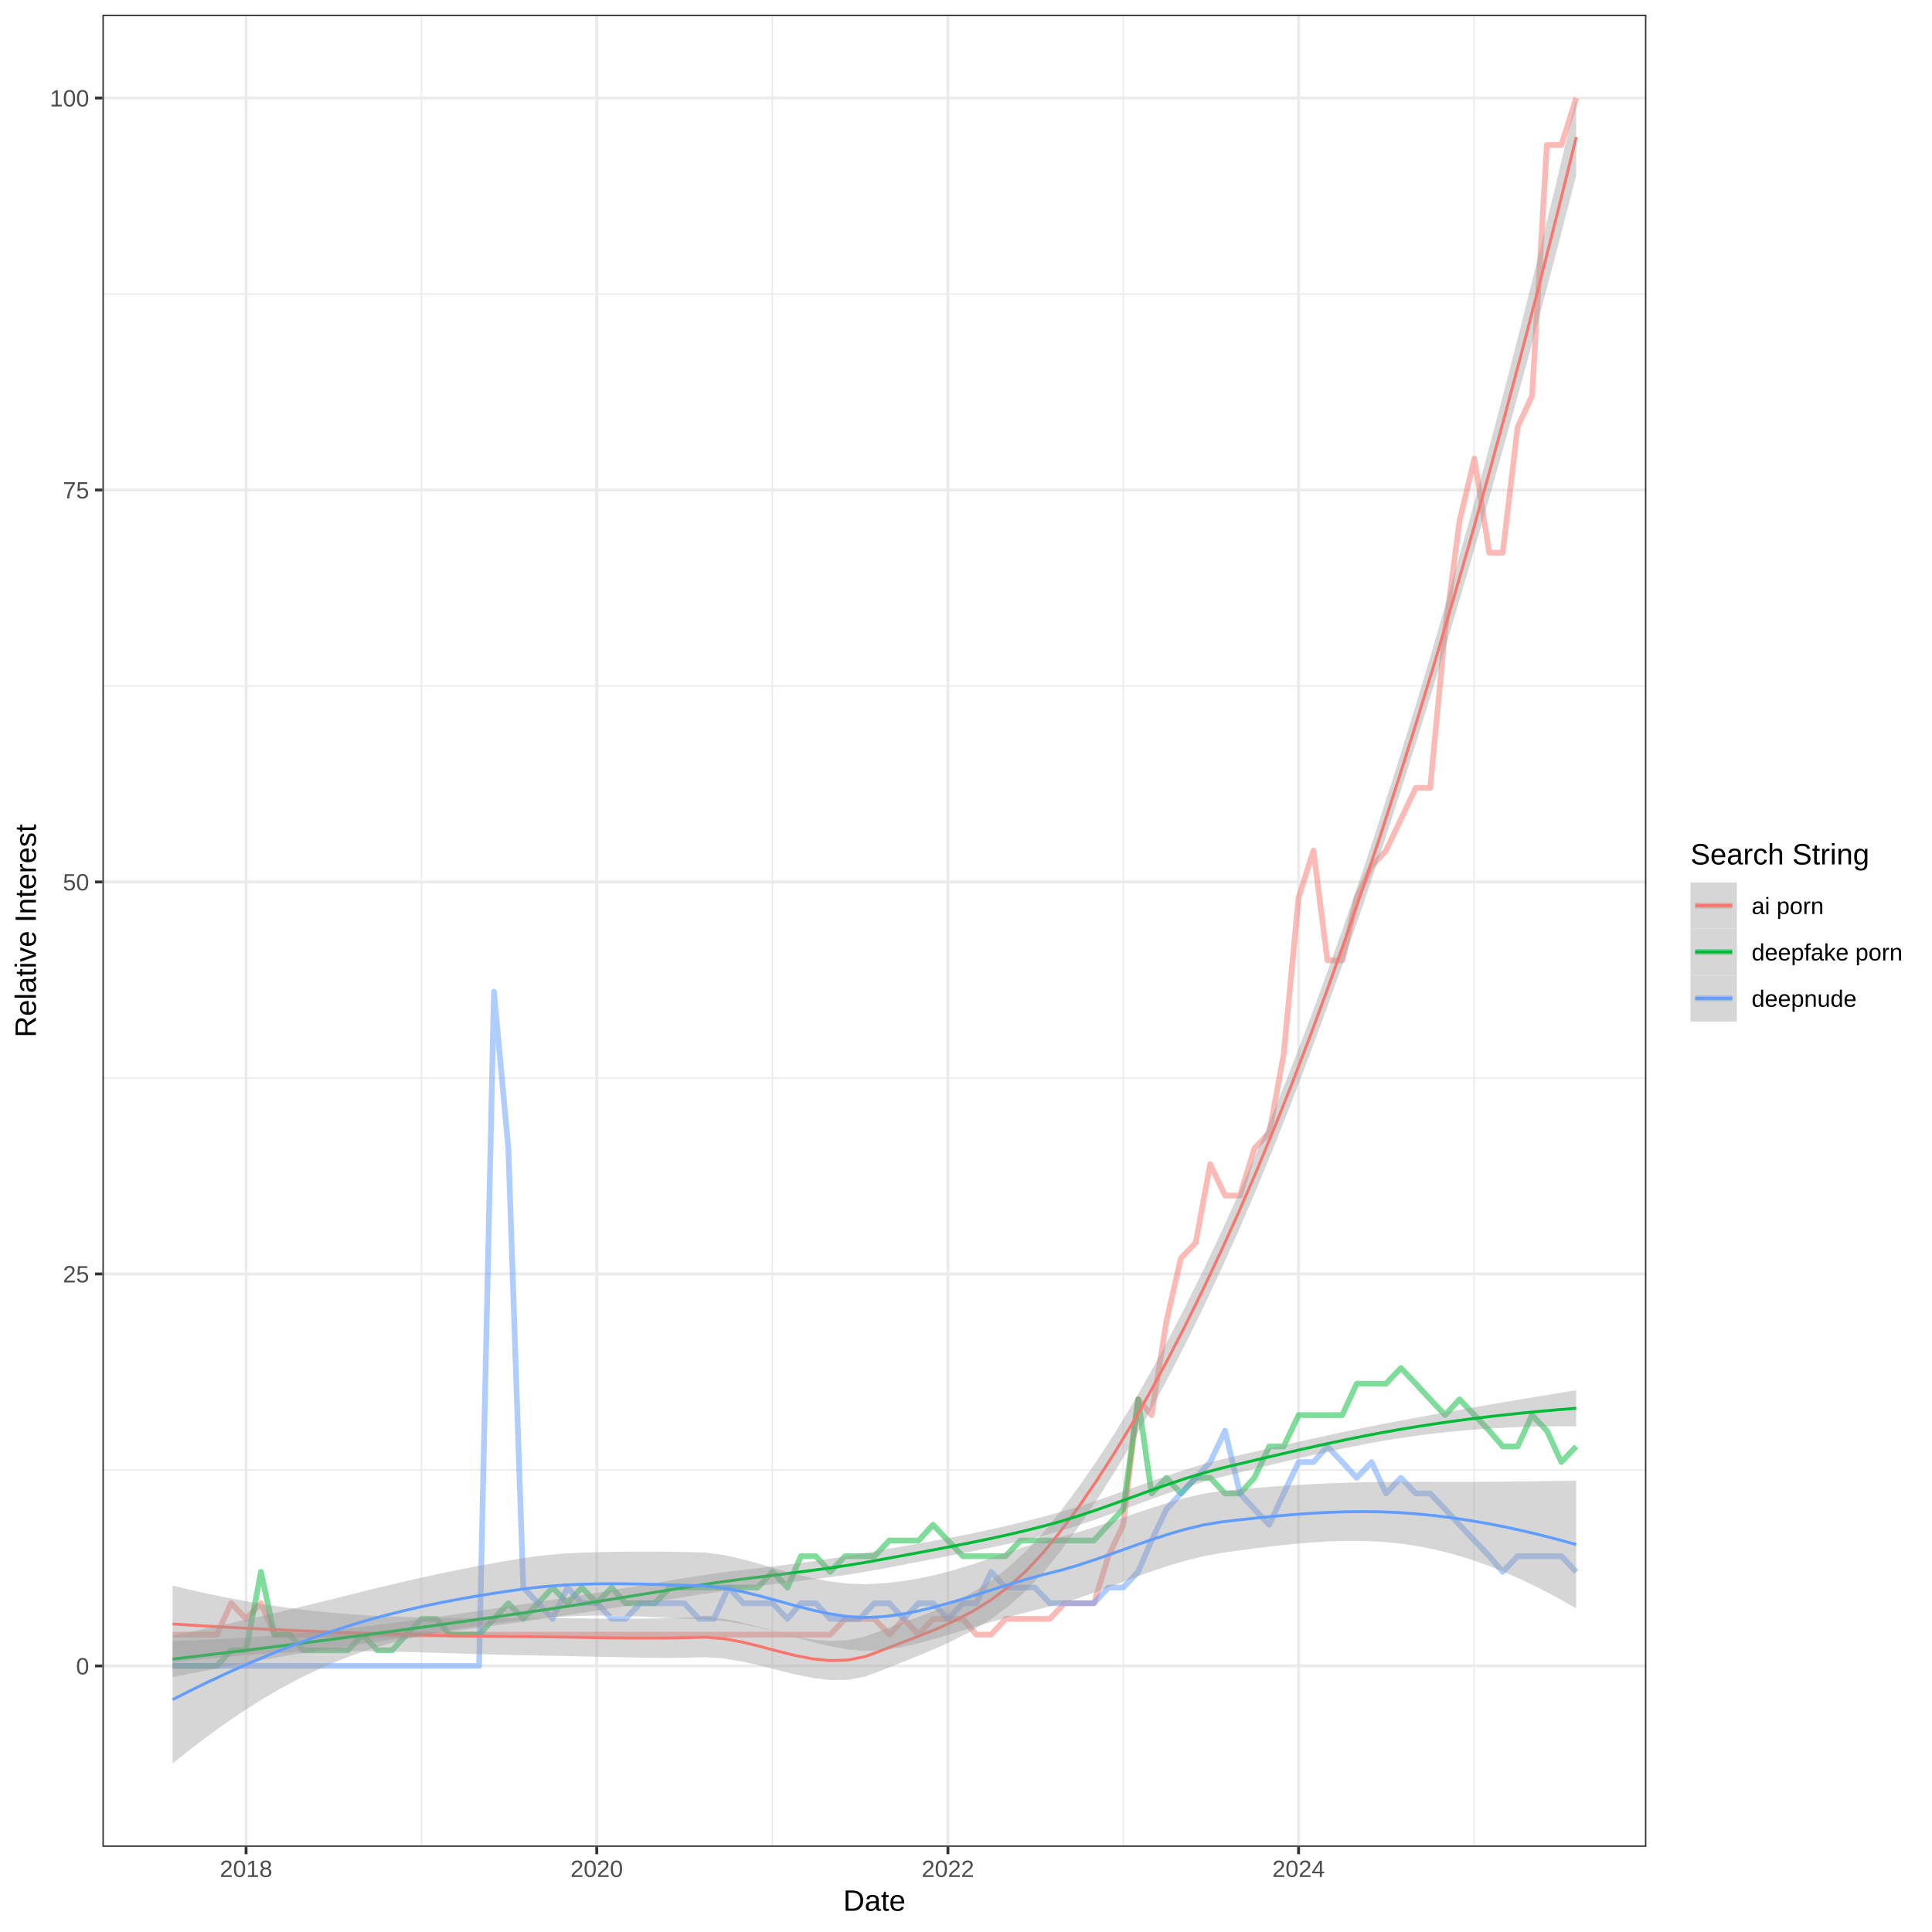
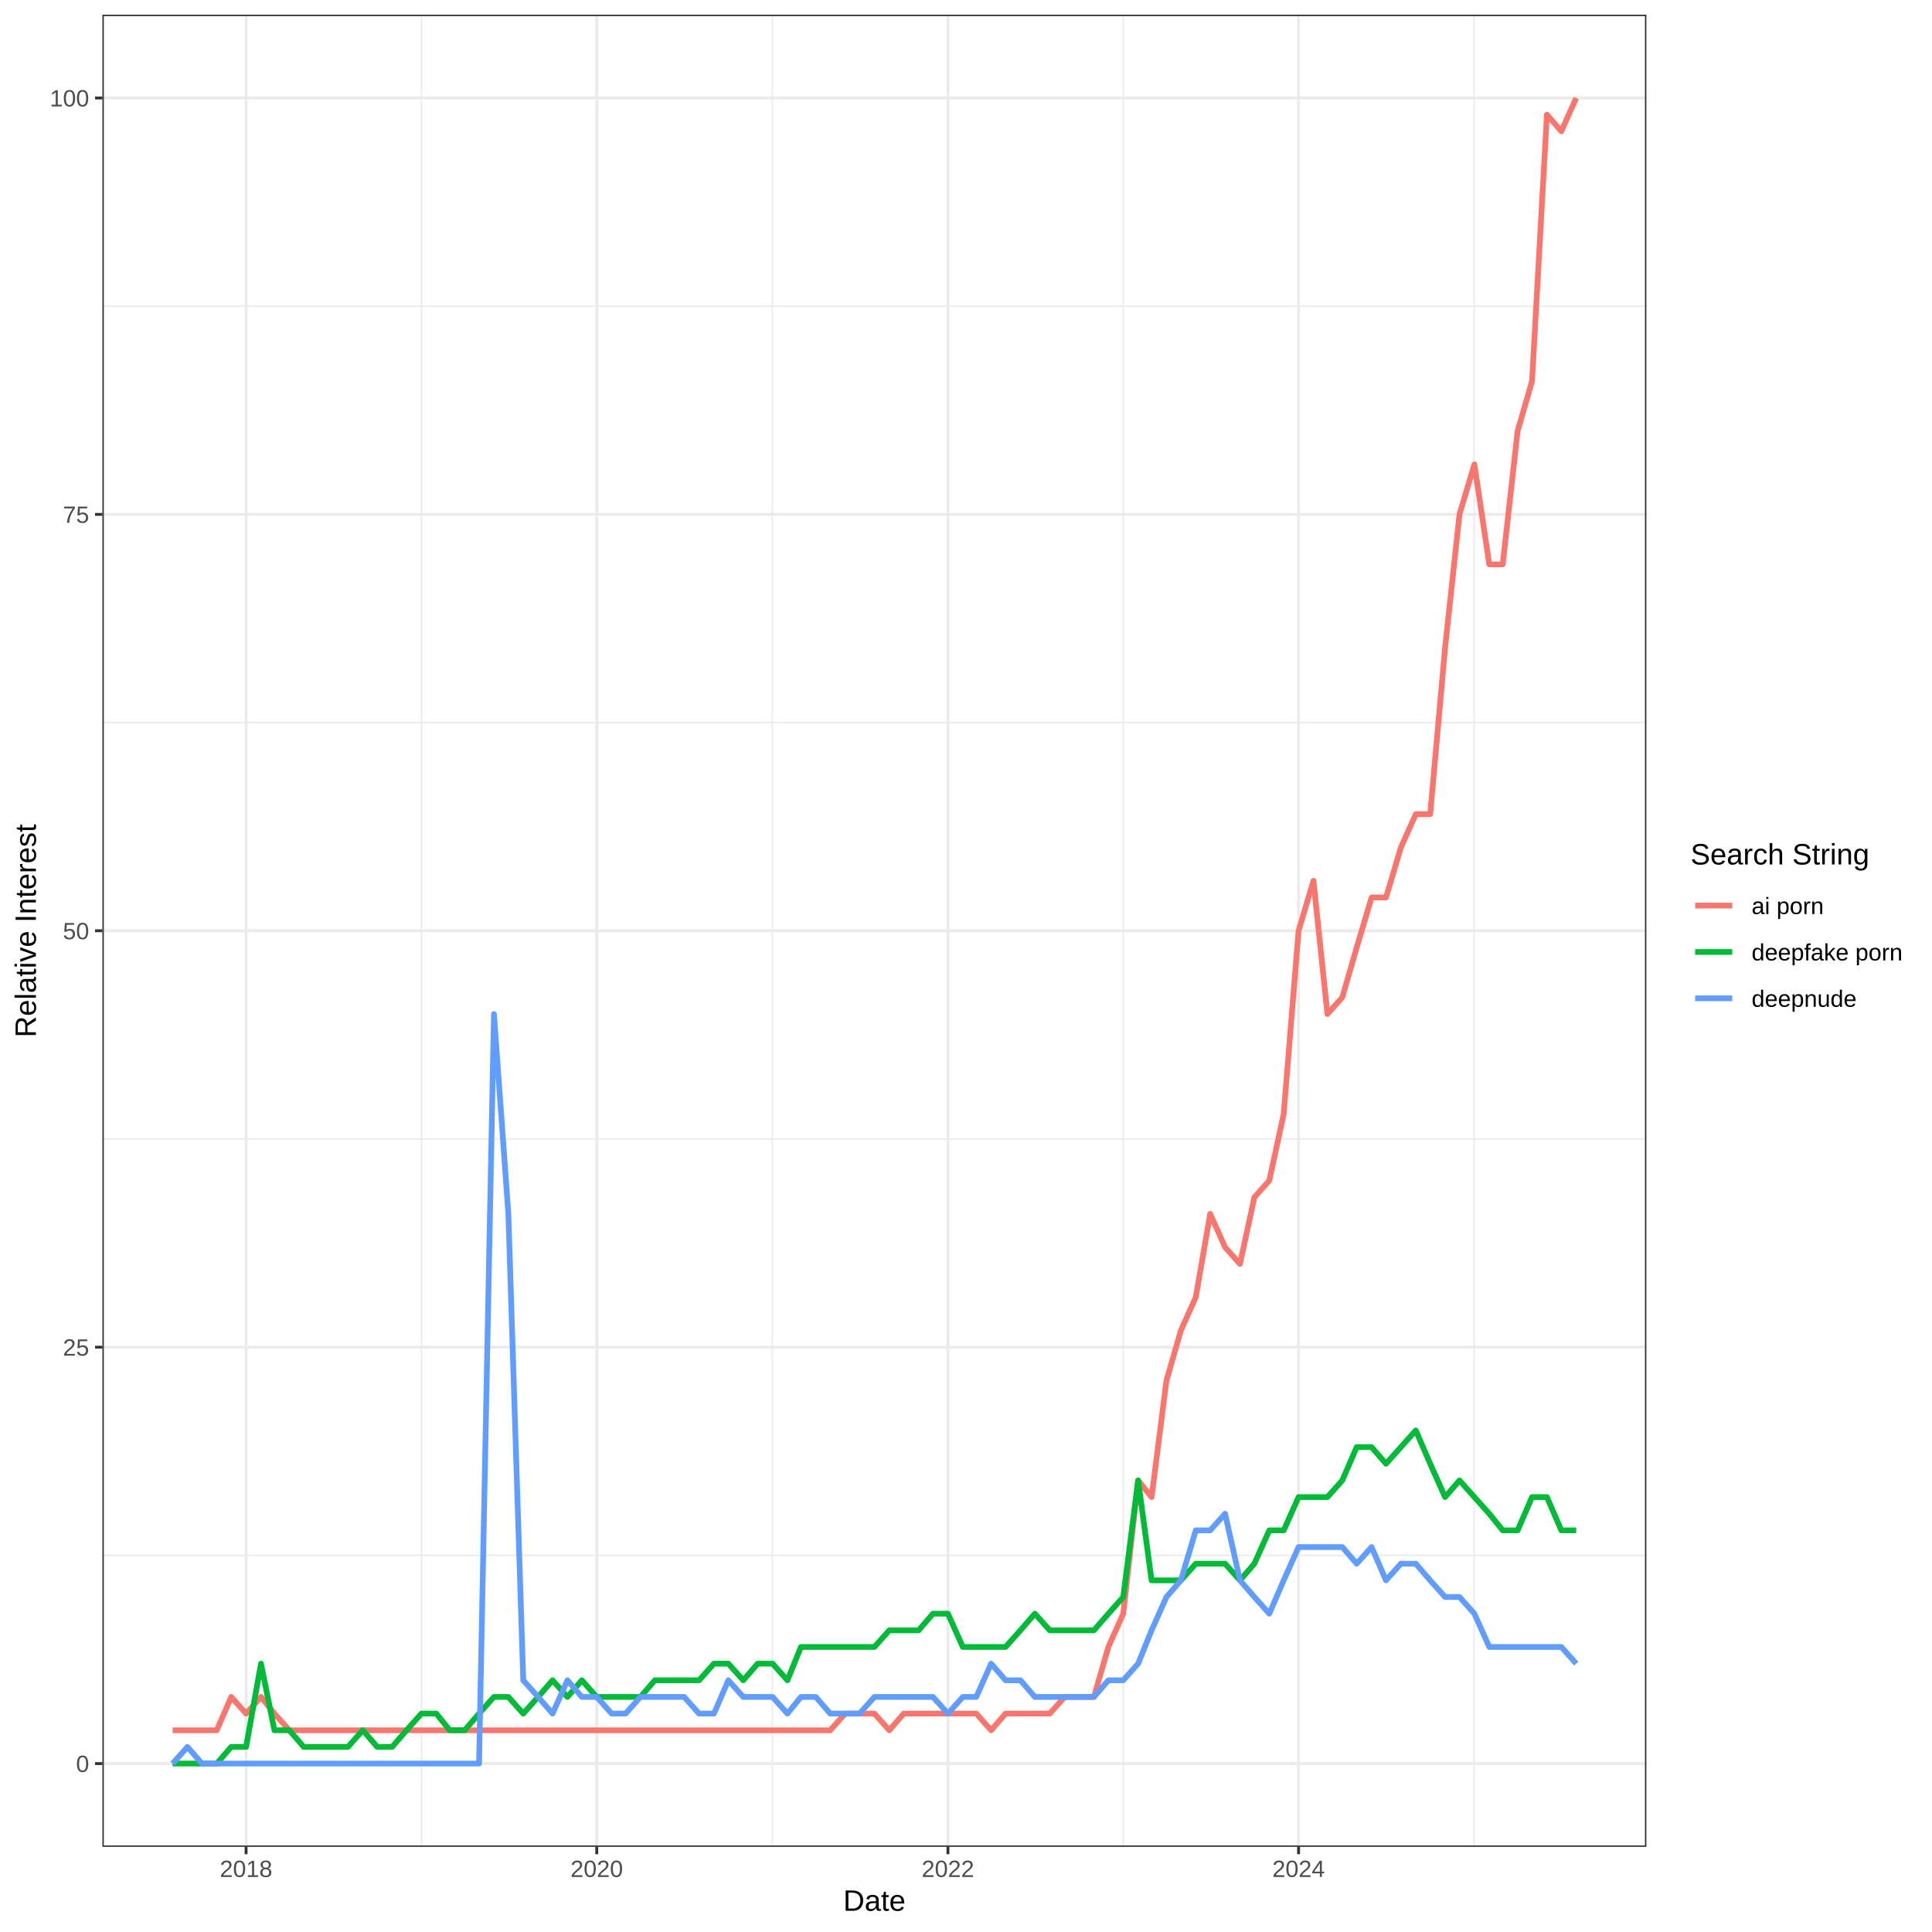
<svg xmlns="http://www.w3.org/2000/svg" class="svglite" width="720.00pt" height="720.00pt" viewBox="0 0 720.00 720.00">
  <defs>
    <style type="text/css">
    .svglite line, .svglite polyline, .svglite polygon, .svglite path, .svglite rect, .svglite circle {
      fill: none;
      stroke: #000000;
      stroke-linecap: round;
      stroke-linejoin: round;
      stroke-miterlimit: 10.00;
    }
    .svglite text {
      white-space: pre;
    }
  </style>
  </defs>
  <rect width="100%" height="100%" style="stroke: none; fill: #FFFFFF;" />
  <defs>
    <clipPath id="cpMC4wMHw3MjAuMDB8MC4wMHw3MjAuMDA=">
      <rect x="0.00" y="0.00" width="720.00" height="720.00" />
    </clipPath>
  </defs>
  <g clip-path="url(#cpMC4wMHw3MjAuMDB8MC4wMHw3MjAuMDA=)">
    <rect x="0.00" y="0.00" width="720.00" height="720.00" style="stroke-width: 1.07; stroke: #FFFFFF; fill: #FFFFFF;" />
  </g>
  <defs>
    <clipPath id="cpMzguMTZ8NjEzLjU3fDUuNDh8Njg4LjI3">
      <rect x="38.16" y="5.48" width="575.40" height="682.79" />
    </clipPath>
  </defs>
  <g clip-path="url(#cpMzguMTZ8NjEzLjU3fDUuNDh8Njg4LjI3)">
    <rect x="38.16" y="5.48" width="575.40" height="682.79" style="stroke-width: 1.07; stroke: none; fill: #FFFFFF;" />
-     <polyline points="38.16,547.80 613.57,547.80 " style="stroke-width: 0.53; stroke: #EBEBEB; stroke-linecap: butt;" />
-     <polyline points="38.16,401.72 613.57,401.72 " style="stroke-width: 0.53; stroke: #EBEBEB; stroke-linecap: butt;" />
-     <polyline points="38.16,255.64 613.57,255.64 " style="stroke-width: 0.53; stroke: #EBEBEB; stroke-linecap: butt;" />
-     <polyline points="38.16,109.56 613.57,109.56 " style="stroke-width: 0.53; stroke: #EBEBEB; stroke-linecap: butt;" />
+     <polyline points="38.16,579.64 613.57,579.64 " style="stroke-width: 0.53; stroke: #EBEBEB; stroke-linecap: butt;" />
+     <polyline points="38.16,424.46 613.57,424.46 " style="stroke-width: 0.53; stroke: #EBEBEB; stroke-linecap: butt;" />
+     <polyline points="38.16,269.28 613.57,269.28 " style="stroke-width: 0.53; stroke: #EBEBEB; stroke-linecap: butt;" />
+     <polyline points="38.16,114.10 613.57,114.10 " style="stroke-width: 0.53; stroke: #EBEBEB; stroke-linecap: butt;" />
    <polyline points="157.05,688.27 157.05,5.48 " style="stroke-width: 0.53; stroke: #EBEBEB; stroke-linecap: butt;" />
    <polyline points="287.82,688.27 287.82,5.48 " style="stroke-width: 0.53; stroke: #EBEBEB; stroke-linecap: butt;" />
    <polyline points="418.60,688.27 418.60,5.48 " style="stroke-width: 0.53; stroke: #EBEBEB; stroke-linecap: butt;" />
    <polyline points="549.37,688.27 549.37,5.48 " style="stroke-width: 0.53; stroke: #EBEBEB; stroke-linecap: butt;" />
-     <polyline points="38.16,620.84 613.57,620.84 " style="stroke-width: 1.07; stroke: #EBEBEB; stroke-linecap: butt;" />
-     <polyline points="38.16,474.76 613.57,474.76 " style="stroke-width: 1.07; stroke: #EBEBEB; stroke-linecap: butt;" />
-     <polyline points="38.16,328.68 613.57,328.68 " style="stroke-width: 1.07; stroke: #EBEBEB; stroke-linecap: butt;" />
-     <polyline points="38.16,182.60 613.57,182.60 " style="stroke-width: 1.07; stroke: #EBEBEB; stroke-linecap: butt;" />
+     <polyline points="38.16,657.23 613.57,657.23 " style="stroke-width: 1.07; stroke: #EBEBEB; stroke-linecap: butt;" />
+     <polyline points="38.16,502.05 613.57,502.05 " style="stroke-width: 1.07; stroke: #EBEBEB; stroke-linecap: butt;" />
+     <polyline points="38.16,346.87 613.57,346.87 " style="stroke-width: 1.07; stroke: #EBEBEB; stroke-linecap: butt;" />
+     <polyline points="38.16,191.69 613.57,191.69 " style="stroke-width: 1.07; stroke: #EBEBEB; stroke-linecap: butt;" />
    <polyline points="38.16,36.52 613.57,36.52 " style="stroke-width: 1.07; stroke: #EBEBEB; stroke-linecap: butt;" />
    <polyline points="91.71,688.27 91.71,5.48 " style="stroke-width: 1.07; stroke: #EBEBEB; stroke-linecap: butt;" />
    <polyline points="222.39,688.27 222.39,5.48 " style="stroke-width: 1.07; stroke: #EBEBEB; stroke-linecap: butt;" />
    <polyline points="353.26,688.27 353.26,5.48 " style="stroke-width: 1.07; stroke: #EBEBEB; stroke-linecap: butt;" />
    <polyline points="483.94,688.27 483.94,5.48 " style="stroke-width: 1.07; stroke: #EBEBEB; stroke-linecap: butt;" />
-     <polyline points="64.32,609.16 69.87,609.16 75.24,609.16 80.79,609.16 86.16,597.47 91.71,603.31 97.26,597.47 102.27,609.16 107.82,609.16 113.19,609.16 118.74,609.16 124.11,609.16 129.66,609.16 135.21,609.16 140.58,609.16 146.13,609.16 151.50,609.16 157.05,609.16 162.60,609.16 167.61,609.16 173.16,609.16 178.53,609.16 184.08,609.16 189.45,609.16 195.00,609.16 200.55,609.16 205.92,609.16 211.47,609.16 216.84,609.16 222.39,609.16 227.94,609.16 233.13,609.16 238.68,609.16 244.05,609.16 249.60,609.16 254.97,609.16 260.52,609.16 266.07,609.16 271.44,609.16 276.99,609.16 282.36,609.16 287.91,609.16 293.46,609.16 298.48,609.16 304.03,609.16 309.40,609.16 314.95,603.31 320.32,603.31 325.87,603.31 331.42,609.16 336.79,603.31 342.34,609.16 347.71,603.31 353.26,603.31 358.81,603.31 363.82,609.16 369.37,609.16 374.74,603.31 380.29,603.31 385.66,603.31 391.21,603.31 396.76,597.47 402.13,597.47 407.68,597.47 413.05,579.94 418.60,568.25 424.15,521.51 429.16,527.35 434.71,492.29 440.08,468.92 445.63,463.08 451.00,433.86 456.55,445.55 462.10,445.55 467.47,428.02 473.02,422.17 478.39,392.96 483.94,334.52 489.49,316.99 494.68,357.90 500.23,357.90 505.60,334.52 511.15,322.84 516.52,316.99 522.07,305.31 527.62,293.62 532.99,293.62 538.54,235.19 543.91,194.28 549.46,170.91 555.01,205.97 560.02,205.97 565.57,159.22 570.94,147.54 576.49,54.05 581.86,54.05 587.41,36.52 " style="stroke-width: 2.13; stroke: #F8766D; stroke-opacity: 0.50; stroke-linecap: butt;" />
-     <polyline points="64.32,620.84 69.87,620.84 75.24,620.84 80.79,620.84 86.16,615.00 91.71,615.00 97.26,585.78 102.27,609.16 107.82,609.16 113.19,615.00 118.74,615.00 124.11,615.00 129.66,615.00 135.21,609.16 140.58,615.00 146.13,615.00 151.50,609.16 157.05,603.31 162.60,603.31 167.61,609.16 173.16,609.16 178.53,609.16 184.08,603.31 189.45,597.47 195.00,603.31 200.55,597.47 205.92,591.63 211.47,597.47 216.84,591.63 222.39,597.47 227.94,591.63 233.13,597.47 238.68,597.47 244.05,597.47 249.60,591.63 254.97,591.63 260.52,591.63 266.07,591.63 271.44,591.63 276.99,591.63 282.36,591.63 287.91,585.78 293.46,591.63 298.48,579.94 304.03,579.94 309.40,585.78 314.95,579.94 320.32,579.94 325.87,579.94 331.42,574.10 336.79,574.10 342.34,574.10 347.71,568.25 353.26,574.10 358.81,579.94 363.82,579.94 369.37,579.94 374.74,579.94 380.29,574.10 385.66,574.10 391.21,574.10 396.76,574.10 402.13,574.10 407.68,574.10 413.05,568.25 418.60,562.41 424.15,521.51 429.16,556.57 434.71,550.73 440.08,556.57 445.63,550.73 451.00,550.73 456.55,556.57 462.10,556.57 467.47,550.73 473.02,539.04 478.39,539.04 483.94,527.35 489.49,527.35 494.68,527.35 500.23,527.35 505.60,515.67 511.15,515.67 516.52,515.67 522.07,509.82 527.62,515.67 532.99,521.51 538.54,527.35 543.91,521.51 549.46,527.35 555.01,533.20 560.02,539.04 565.57,539.04 570.94,527.35 576.49,533.20 581.86,544.88 587.41,539.04 " style="stroke-width: 2.13; stroke: #00BA38; stroke-opacity: 0.50; stroke-linecap: butt;" />
-     <polyline points="64.32,620.84 69.87,620.84 75.24,620.84 80.79,620.84 86.16,620.84 91.71,620.84 97.26,620.84 102.27,620.84 107.82,620.84 113.19,620.84 118.74,620.84 124.11,620.84 129.66,620.84 135.21,620.84 140.58,620.84 146.13,620.84 151.50,620.84 157.05,620.84 162.60,620.84 167.61,620.84 173.16,620.84 178.53,620.84 184.08,369.58 189.45,428.02 195.00,591.63 200.55,597.47 205.92,603.31 211.47,591.63 216.84,597.47 222.39,597.47 227.94,603.31 233.13,603.31 238.68,597.47 244.05,597.47 249.60,597.47 254.97,597.47 260.52,603.31 266.07,603.31 271.44,591.63 276.99,597.47 282.36,597.47 287.91,597.47 293.46,603.31 298.48,597.47 304.03,597.47 309.40,603.31 314.95,603.31 320.32,603.31 325.87,597.47 331.42,597.47 336.79,603.31 342.34,597.47 347.71,597.47 353.26,603.31 358.81,597.47 363.82,597.47 369.37,585.78 374.74,591.63 380.29,591.63 385.66,591.63 391.21,597.47 396.76,597.47 402.13,597.47 407.68,597.47 413.05,591.63 418.60,591.63 424.15,585.78 429.16,574.10 434.71,562.41 440.08,556.57 445.63,550.73 451.00,544.88 456.55,533.20 462.10,556.57 467.47,562.41 473.02,568.25 478.39,556.57 483.94,544.88 489.49,544.88 494.68,539.04 500.23,544.88 505.60,550.73 511.15,544.88 516.52,556.57 522.07,550.73 527.62,556.57 532.99,556.57 538.54,562.41 543.91,568.25 549.46,574.10 555.01,579.94 560.02,585.78 565.57,579.94 570.94,579.94 576.49,579.94 581.86,579.94 587.41,585.78 " style="stroke-width: 2.13; stroke: #619CFF; stroke-opacity: 0.50; stroke-linecap: butt;" />
-     <polygon points="64.32,590.91 70.94,592.49 77.56,593.96 84.18,595.33 90.80,596.58 97.43,597.72 104.05,598.74 110.67,599.63 117.29,600.40 123.91,601.05 130.53,601.58 137.15,602.00 143.78,602.34 150.40,602.60 157.02,602.80 163.64,602.93 170.26,603.02 176.88,603.06 183.50,603.07 190.13,603.04 196.75,602.99 203.37,603.00 209.99,603.06 216.61,603.15 223.23,603.23 229.85,603.27 236.48,603.25 243.10,603.17 249.72,603.02 256.34,602.82 262.96,602.66 269.58,603.26 276.20,604.58 282.83,606.31 289.45,608.15 296.07,609.81 302.69,611.04 309.31,611.60 315.93,611.27 322.56,609.85 329.18,607.35 335.80,604.89 342.42,602.49 349.04,599.93 355.66,597.01 362.28,593.54 368.91,589.35 375.53,584.31 382.15,578.29 388.77,571.18 395.39,562.98 402.01,554.10 408.63,544.55 415.26,534.34 421.88,523.45 428.50,511.90 435.12,499.70 441.74,486.88 448.36,473.46 454.98,459.49 461.61,444.94 468.23,429.72 474.85,413.83 481.47,397.26 488.09,380.01 494.71,362.09 501.33,343.48 507.96,324.19 514.58,304.20 521.20,283.51 527.82,262.11 534.44,240.00 541.06,217.15 547.68,193.58 554.31,169.27 560.93,144.23 567.55,118.45 574.17,91.95 580.79,64.73 587.41,36.78 587.41,65.37 580.79,90.99 574.17,116.04 567.55,140.55 560.93,164.52 554.31,187.95 547.68,210.85 541.06,233.23 534.44,255.09 527.82,276.44 521.20,297.27 514.58,317.56 507.96,337.31 501.33,356.49 494.71,375.08 488.09,393.06 481.47,410.43 474.85,427.15 468.23,443.23 461.61,458.64 454.98,473.37 448.36,487.47 441.74,500.95 435.12,513.83 428.50,526.09 421.88,537.75 415.26,548.79 408.63,559.18 402.01,568.90 395.39,577.90 388.77,586.11 382.15,593.07 375.53,598.84 368.91,603.64 362.28,607.67 355.66,611.14 349.04,614.19 342.42,616.98 335.80,619.64 329.18,622.27 322.56,624.77 315.93,626.03 309.31,626.10 302.69,625.31 296.07,623.95 289.45,622.30 282.83,620.61 276.20,619.13 269.58,618.05 262.96,617.60 256.34,617.76 249.72,617.84 243.10,617.81 236.48,617.71 229.85,617.57 223.23,617.42 216.61,617.28 209.99,617.14 203.37,617.01 196.75,616.88 190.13,616.74 183.50,616.58 176.88,616.39 170.26,616.19 163.64,615.98 157.02,615.78 150.40,615.61 143.78,615.46 137.15,615.37 130.53,615.33 123.91,615.38 117.29,615.50 110.67,615.72 104.05,616.02 97.43,616.41 90.80,616.89 84.18,617.44 77.56,618.07 70.94,618.76 64.32,619.52 " style="stroke-width: 0.00; stroke: none; stroke-linecap: butt; fill: #999999; fill-opacity: 0.40;" />
-     <polyline points="64.32,590.91 70.94,592.49 77.56,593.96 84.18,595.33 90.80,596.58 97.43,597.72 104.05,598.74 110.67,599.63 117.29,600.40 123.91,601.05 130.53,601.58 137.15,602.00 143.78,602.34 150.40,602.60 157.02,602.80 163.64,602.93 170.26,603.02 176.88,603.06 183.50,603.07 190.13,603.04 196.75,602.99 203.37,603.00 209.99,603.06 216.61,603.15 223.23,603.23 229.85,603.27 236.48,603.25 243.10,603.17 249.72,603.02 256.34,602.82 262.96,602.66 269.58,603.26 276.20,604.58 282.83,606.31 289.45,608.15 296.07,609.81 302.69,611.04 309.31,611.60 315.93,611.27 322.56,609.85 329.18,607.35 335.80,604.89 342.42,602.49 349.04,599.93 355.66,597.01 362.28,593.54 368.91,589.35 375.53,584.31 382.15,578.29 388.77,571.18 395.39,562.98 402.01,554.10 408.63,544.55 415.26,534.34 421.88,523.45 428.50,511.90 435.12,499.70 441.74,486.88 448.36,473.46 454.98,459.49 461.61,444.94 468.23,429.72 474.85,413.83 481.47,397.26 488.09,380.01 494.71,362.09 501.33,343.48 507.96,324.19 514.58,304.20 521.20,283.51 527.82,262.11 534.44,240.00 541.06,217.15 547.68,193.58 554.31,169.27 560.93,144.23 567.55,118.45 574.17,91.95 580.79,64.73 587.41,36.78 " style="stroke-width: 1.07; stroke: none; stroke-linecap: butt;" />
-     <polyline points="587.41,65.37 580.79,90.99 574.17,116.04 567.55,140.55 560.93,164.52 554.31,187.95 547.68,210.85 541.06,233.23 534.44,255.09 527.82,276.44 521.20,297.27 514.58,317.56 507.96,337.31 501.33,356.49 494.71,375.08 488.09,393.06 481.47,410.43 474.85,427.15 468.23,443.23 461.61,458.64 454.98,473.37 448.36,487.47 441.74,500.95 435.12,513.83 428.50,526.09 421.88,537.75 415.26,548.79 408.63,559.18 402.01,568.90 395.39,577.90 388.77,586.11 382.15,593.07 375.53,598.84 368.91,603.64 362.28,607.67 355.66,611.14 349.04,614.19 342.42,616.98 335.80,619.64 329.18,622.27 322.56,624.77 315.93,626.03 309.31,626.10 302.69,625.31 296.07,623.95 289.45,622.30 282.83,620.61 276.20,619.13 269.58,618.05 262.96,617.60 256.34,617.76 249.72,617.84 243.10,617.81 236.48,617.71 229.85,617.57 223.23,617.42 216.61,617.28 209.99,617.14 203.37,617.01 196.75,616.88 190.13,616.74 183.50,616.58 176.88,616.39 170.26,616.19 163.64,615.98 157.02,615.78 150.40,615.61 143.78,615.46 137.15,615.37 130.53,615.33 123.91,615.38 117.29,615.50 110.67,615.72 104.05,616.02 97.43,616.41 90.80,616.89 84.18,617.44 77.56,618.07 70.94,618.76 64.32,619.52 " style="stroke-width: 1.07; stroke: none; stroke-linecap: butt;" />
-     <polyline points="64.32,605.21 70.94,605.63 77.56,606.02 84.18,606.39 90.80,606.74 97.43,607.07 104.05,607.38 110.67,607.67 117.29,607.95 123.91,608.21 130.53,608.45 137.15,608.68 143.78,608.90 150.40,609.10 157.02,609.29 163.64,609.46 170.26,609.60 176.88,609.72 183.50,609.82 190.13,609.89 196.75,609.94 203.37,610.00 209.99,610.10 216.61,610.21 223.23,610.32 229.85,610.42 236.48,610.48 243.10,610.49 249.72,610.43 256.34,610.29 262.96,610.13 269.58,610.66 276.20,611.86 282.83,613.46 289.45,615.23 296.07,616.88 302.69,618.18 309.31,618.85 315.93,618.65 322.56,617.31 329.18,614.81 335.80,612.26 342.42,609.74 349.04,607.06 355.66,604.07 362.28,600.61 368.91,596.50 375.53,591.57 382.15,585.68 388.77,578.64 395.39,570.44 402.01,561.50 408.63,551.87 415.26,541.56 421.88,530.60 428.50,519.00 435.12,506.76 441.74,493.92 448.36,480.47 454.98,466.43 461.61,451.79 468.23,436.47 474.85,420.49 481.47,403.84 488.09,386.54 494.71,368.58 501.33,349.98 507.96,330.75 514.58,310.88 521.20,290.39 527.82,269.28 534.44,247.55 541.06,225.19 547.68,202.21 554.31,178.61 560.93,154.37 567.55,129.50 574.17,104.00 580.79,77.86 587.41,51.08 " style="stroke-width: 1.07; stroke: #F8766D; stroke-linecap: butt;" />
-     <polygon points="64.32,611.56 70.94,611.32 77.56,611.04 84.18,610.71 90.80,610.32 97.43,609.88 104.05,609.39 110.67,608.83 117.29,608.21 123.91,607.53 130.53,606.79 137.15,606.01 143.78,605.17 150.40,604.30 157.02,603.39 163.64,602.46 170.26,601.50 176.88,600.53 183.50,599.55 190.13,598.56 196.75,597.56 203.37,596.55 209.99,595.52 216.61,594.48 223.23,593.41 229.85,592.32 236.48,591.22 243.10,590.10 249.72,589.00 256.34,587.91 262.96,586.87 269.58,585.95 276.20,585.13 282.83,584.35 289.45,583.57 296.07,582.76 302.69,581.87 309.31,580.91 315.93,579.87 322.56,578.73 329.18,577.53 335.80,576.35 342.42,575.20 349.04,574.02 355.66,572.79 362.28,571.47 368.91,570.06 375.53,568.55 382.15,566.94 388.77,565.24 395.39,563.44 402.01,561.43 408.63,559.25 415.26,556.95 421.88,554.59 428.50,552.22 435.12,549.90 441.74,547.69 448.36,545.68 454.98,543.92 461.61,542.38 468.23,540.86 474.85,539.34 481.47,537.85 488.09,536.37 494.71,534.93 501.33,533.52 507.96,532.15 514.58,530.83 521.20,529.55 527.82,528.31 534.44,527.11 541.06,525.92 547.68,524.76 554.31,523.61 560.93,522.48 567.55,521.36 574.17,520.26 580.79,519.17 587.41,518.09 587.41,531.55 580.79,531.53 574.17,531.61 567.55,531.77 560.93,532.04 554.31,532.41 547.68,532.90 541.06,533.50 534.44,534.22 527.82,535.06 521.20,536.03 514.58,537.12 507.96,538.33 501.33,539.65 494.71,541.05 488.09,542.52 481.47,544.05 474.85,545.62 468.23,547.22 461.61,548.83 454.98,550.46 448.36,552.27 441.74,554.32 435.12,556.55 428.50,558.90 421.88,561.32 415.26,563.76 408.63,566.14 402.01,568.40 395.39,570.47 388.77,572.28 382.15,573.90 375.53,575.39 368.91,576.79 362.28,578.13 355.66,579.44 349.04,580.74 342.42,582.02 335.80,583.30 329.18,584.55 322.56,585.76 315.93,586.82 309.31,587.74 302.69,588.59 296.07,589.41 289.45,590.24 282.83,591.09 276.20,591.98 269.58,592.92 262.96,593.91 256.34,594.95 249.72,595.98 243.10,597.00 236.48,598.03 229.85,599.06 223.23,600.10 216.61,601.13 209.99,602.15 203.37,603.15 196.75,604.10 190.13,605.01 183.50,605.91 176.88,606.81 170.26,607.71 163.64,608.61 157.02,609.51 150.40,610.42 143.78,611.35 137.15,612.30 130.53,613.27 123.91,614.28 117.29,615.32 110.67,616.40 104.05,617.53 97.43,618.69 90.80,619.89 84.18,621.12 77.56,622.40 70.94,623.70 64.32,625.03 " style="stroke-width: 0.00; stroke: none; stroke-linecap: butt; fill: #999999; fill-opacity: 0.40;" />
-     <polyline points="64.32,611.56 70.94,611.32 77.56,611.04 84.18,610.71 90.80,610.32 97.43,609.88 104.05,609.39 110.67,608.83 117.29,608.21 123.91,607.53 130.53,606.79 137.15,606.01 143.78,605.17 150.40,604.30 157.02,603.39 163.64,602.46 170.26,601.50 176.88,600.53 183.50,599.55 190.13,598.56 196.75,597.56 203.37,596.55 209.99,595.52 216.61,594.48 223.23,593.41 229.85,592.32 236.48,591.22 243.10,590.10 249.72,589.00 256.34,587.91 262.96,586.87 269.58,585.95 276.20,585.13 282.83,584.35 289.45,583.57 296.07,582.76 302.69,581.87 309.31,580.91 315.93,579.87 322.56,578.73 329.18,577.53 335.80,576.35 342.42,575.20 349.04,574.02 355.66,572.79 362.28,571.47 368.91,570.06 375.53,568.55 382.15,566.94 388.77,565.24 395.39,563.44 402.01,561.43 408.63,559.25 415.26,556.95 421.88,554.59 428.50,552.22 435.12,549.90 441.74,547.69 448.36,545.68 454.98,543.92 461.61,542.38 468.23,540.86 474.85,539.34 481.47,537.85 488.09,536.37 494.71,534.93 501.33,533.52 507.96,532.15 514.58,530.83 521.20,529.55 527.82,528.31 534.44,527.11 541.06,525.92 547.68,524.76 554.31,523.61 560.93,522.48 567.55,521.36 574.17,520.26 580.79,519.17 587.41,518.09 " style="stroke-width: 1.07; stroke: none; stroke-linecap: butt;" />
-     <polyline points="587.41,531.55 580.79,531.53 574.17,531.61 567.55,531.77 560.93,532.04 554.31,532.41 547.68,532.90 541.06,533.50 534.44,534.22 527.82,535.06 521.20,536.03 514.58,537.12 507.96,538.33 501.33,539.65 494.71,541.05 488.09,542.52 481.47,544.05 474.85,545.62 468.23,547.22 461.61,548.83 454.98,550.46 448.36,552.27 441.74,554.32 435.12,556.55 428.50,558.90 421.88,561.32 415.26,563.76 408.63,566.14 402.01,568.40 395.39,570.47 388.77,572.28 382.15,573.90 375.53,575.39 368.91,576.79 362.28,578.13 355.66,579.44 349.04,580.74 342.42,582.02 335.80,583.30 329.18,584.55 322.56,585.76 315.93,586.82 309.31,587.74 302.69,588.59 296.07,589.41 289.45,590.24 282.83,591.09 276.20,591.98 269.58,592.92 262.96,593.91 256.34,594.95 249.72,595.98 243.10,597.00 236.48,598.03 229.85,599.06 223.23,600.10 216.61,601.13 209.99,602.15 203.37,603.15 196.75,604.10 190.13,605.01 183.50,605.91 176.88,606.81 170.26,607.71 163.64,608.61 157.02,609.51 150.40,610.42 143.78,611.35 137.15,612.30 130.53,613.27 123.91,614.28 117.29,615.32 110.67,616.40 104.05,617.53 97.43,618.69 90.80,619.89 84.18,621.12 77.56,622.40 70.94,623.70 64.32,625.03 " style="stroke-width: 1.07; stroke: none; stroke-linecap: butt;" />
-     <polyline points="64.32,618.29 70.94,617.51 77.56,616.72 84.18,615.92 90.80,615.11 97.43,614.29 104.05,613.46 110.67,612.62 117.29,611.77 123.91,610.91 130.53,610.03 137.15,609.15 143.78,608.26 150.40,607.36 157.02,606.45 163.64,605.53 170.26,604.61 176.88,603.67 183.50,602.73 190.13,601.78 196.75,600.83 203.37,599.85 209.99,598.84 216.61,597.81 223.23,596.76 229.85,595.69 236.48,594.62 243.10,593.55 249.72,592.49 256.34,591.43 262.96,590.39 269.58,589.44 276.20,588.55 282.83,587.72 289.45,586.90 296.07,586.08 302.69,585.23 309.31,584.33 315.93,583.34 322.56,582.25 329.18,581.04 335.80,579.83 342.42,578.61 349.04,577.38 355.66,576.11 362.28,574.80 368.91,573.42 375.53,571.97 382.15,570.42 388.77,568.76 395.39,566.95 402.01,564.91 408.63,562.70 415.26,560.36 421.88,557.96 428.50,555.56 435.12,553.22 441.74,551.01 448.36,548.98 454.98,547.19 461.61,545.61 468.23,544.04 474.85,542.48 481.47,540.95 488.09,539.45 494.71,537.99 501.33,536.59 507.96,535.24 514.58,533.97 521.20,532.79 527.82,531.69 534.44,530.66 541.06,529.71 547.68,528.83 554.31,528.01 560.93,527.26 567.55,526.57 574.17,525.93 580.79,525.35 587.41,524.82 " style="stroke-width: 1.07; stroke: #00BA38; stroke-linecap: butt;" />
-     <polygon points="64.32,609.57 70.94,608.16 77.56,606.73 84.18,605.29 90.80,603.81 97.43,602.31 104.05,600.77 110.67,599.19 117.29,597.57 123.91,595.93 130.53,594.27 137.15,592.62 143.78,591.02 150.40,589.46 157.02,587.95 163.64,586.51 170.26,585.14 176.88,583.84 183.50,582.61 190.13,581.45 196.75,580.38 203.37,579.55 209.99,578.98 216.61,578.63 223.23,578.42 229.85,578.30 236.48,578.25 243.10,578.24 249.72,578.29 256.34,578.39 262.96,578.61 269.58,579.48 276.20,580.95 282.83,582.76 289.45,584.69 296.07,586.53 302.69,588.13 309.31,589.37 315.93,590.14 322.56,590.38 329.18,590.05 335.80,589.32 342.42,588.24 349.04,586.82 355.66,585.06 362.28,583.03 368.91,580.80 375.53,578.52 382.15,576.33 388.77,574.40 395.39,572.75 402.01,570.90 408.63,568.85 415.26,566.68 421.88,564.43 428.50,562.19 435.12,560.08 441.74,558.19 448.36,556.67 454.98,555.63 461.61,555.02 468.23,554.47 474.85,553.96 481.47,553.52 488.09,553.13 494.71,552.82 501.33,552.57 507.96,552.39 514.58,552.28 521.20,552.23 527.82,552.23 534.44,552.24 541.06,552.25 547.68,552.24 554.31,552.21 560.93,552.16 567.55,552.09 574.17,552.00 580.79,551.91 587.41,551.80 587.41,599.42 580.79,595.65 574.17,592.14 567.55,588.91 560.93,585.96 554.31,583.33 547.68,581.02 541.06,579.04 534.44,577.40 527.82,576.10 521.20,575.15 514.58,574.54 507.96,574.25 501.33,574.23 494.71,574.45 488.09,574.87 481.47,575.45 474.85,576.16 468.23,576.96 461.61,577.83 454.98,578.75 448.36,580.00 441.74,581.64 435.12,583.60 428.50,585.83 421.88,588.24 415.26,590.75 408.63,593.23 402.01,595.56 395.39,597.61 388.77,599.28 382.15,600.95 375.53,602.72 368.91,604.61 362.28,606.58 355.66,608.60 349.04,610.58 342.42,612.39 335.80,613.89 329.18,614.91 322.56,615.25 315.93,614.72 309.31,613.52 302.69,611.90 296.07,610.08 289.45,608.25 282.83,606.58 276.20,605.17 269.58,604.13 262.96,603.51 256.34,603.27 249.72,602.97 243.10,602.64 236.48,602.34 229.85,602.13 223.23,602.07 216.61,602.16 209.99,602.44 203.37,602.89 196.75,603.51 190.13,604.28 183.50,605.11 176.88,606.04 170.26,607.08 163.64,608.25 157.02,609.59 150.40,611.12 143.78,612.87 137.15,614.88 130.53,617.19 123.91,619.80 117.29,622.73 110.67,625.98 104.05,629.56 97.43,633.44 90.80,637.64 84.18,642.12 77.56,646.89 70.94,651.93 64.32,657.23 " style="stroke-width: 0.00; stroke: none; stroke-linecap: butt; fill: #999999; fill-opacity: 0.40;" />
-     <polyline points="64.32,609.57 70.94,608.16 77.56,606.73 84.18,605.29 90.80,603.81 97.43,602.31 104.05,600.77 110.67,599.19 117.29,597.57 123.91,595.93 130.53,594.27 137.15,592.62 143.78,591.02 150.40,589.46 157.02,587.95 163.64,586.51 170.26,585.14 176.88,583.84 183.50,582.61 190.13,581.45 196.75,580.38 203.37,579.55 209.99,578.98 216.61,578.63 223.23,578.42 229.85,578.30 236.48,578.25 243.10,578.24 249.72,578.29 256.34,578.39 262.96,578.61 269.58,579.48 276.20,580.95 282.83,582.76 289.45,584.69 296.07,586.53 302.69,588.13 309.31,589.37 315.93,590.14 322.56,590.38 329.18,590.05 335.80,589.32 342.42,588.24 349.04,586.82 355.66,585.06 362.28,583.03 368.91,580.80 375.53,578.52 382.15,576.33 388.77,574.40 395.39,572.75 402.01,570.90 408.63,568.85 415.26,566.68 421.88,564.43 428.50,562.19 435.12,560.08 441.74,558.19 448.36,556.67 454.98,555.63 461.61,555.02 468.23,554.47 474.85,553.96 481.47,553.52 488.09,553.13 494.71,552.82 501.33,552.57 507.96,552.39 514.58,552.28 521.20,552.23 527.82,552.23 534.44,552.24 541.06,552.25 547.68,552.24 554.31,552.21 560.93,552.16 567.55,552.09 574.17,552.00 580.79,551.91 587.41,551.80 " style="stroke-width: 1.07; stroke: none; stroke-linecap: butt;" />
-     <polyline points="587.41,599.42 580.79,595.65 574.17,592.14 567.55,588.91 560.93,585.96 554.31,583.33 547.68,581.02 541.06,579.04 534.44,577.40 527.82,576.10 521.20,575.15 514.58,574.54 507.96,574.25 501.33,574.23 494.71,574.45 488.09,574.87 481.47,575.45 474.85,576.16 468.23,576.96 461.61,577.83 454.98,578.75 448.36,580.00 441.74,581.64 435.12,583.60 428.50,585.83 421.88,588.24 415.26,590.75 408.63,593.23 402.01,595.56 395.39,597.61 388.77,599.28 382.15,600.95 375.53,602.72 368.91,604.61 362.28,606.58 355.66,608.60 349.04,610.58 342.42,612.39 335.80,613.89 329.18,614.91 322.56,615.25 315.93,614.72 309.31,613.52 302.69,611.90 296.07,610.08 289.45,608.25 282.83,606.58 276.20,605.17 269.58,604.13 262.96,603.51 256.34,603.27 249.72,602.97 243.10,602.64 236.48,602.34 229.85,602.13 223.23,602.07 216.61,602.16 209.99,602.44 203.37,602.89 196.75,603.51 190.13,604.28 183.50,605.11 176.88,606.04 170.26,607.08 163.64,608.25 157.02,609.59 150.40,611.12 143.78,612.87 137.15,614.88 130.53,617.19 123.91,619.80 117.29,622.73 110.67,625.98 104.05,629.56 97.43,633.44 90.80,637.64 84.18,642.12 77.56,646.89 70.94,651.93 64.32,657.23 " style="stroke-width: 1.07; stroke: none; stroke-linecap: butt;" />
-     <polyline points="64.32,633.40 70.94,630.05 77.56,626.81 84.18,623.71 90.80,620.72 97.43,617.88 104.05,615.16 110.67,612.59 117.29,610.15 123.91,607.87 130.53,605.73 137.15,603.75 143.78,601.95 150.40,600.29 157.02,598.77 163.64,597.38 170.26,596.11 176.88,594.94 183.50,593.86 190.13,592.86 196.75,591.94 203.37,591.22 209.99,590.71 216.61,590.40 223.23,590.24 229.85,590.22 236.48,590.29 243.10,590.44 249.72,590.63 256.34,590.83 262.96,591.06 269.58,591.81 276.20,593.06 282.83,594.67 289.45,596.47 296.07,598.31 302.69,600.02 309.31,601.45 315.93,602.43 322.56,602.81 329.18,602.48 335.80,601.61 342.42,600.32 349.04,598.70 355.66,596.83 362.28,594.80 368.91,592.71 375.53,590.62 382.15,588.64 388.77,586.84 395.39,585.18 402.01,583.23 408.63,581.04 415.26,578.71 421.88,576.34 428.50,574.01 435.12,571.84 441.74,569.91 448.36,568.33 454.98,567.19 461.61,566.43 468.23,565.71 474.85,565.06 481.47,564.48 488.09,564.00 494.71,563.63 501.33,563.40 507.96,563.32 514.58,563.41 521.20,563.69 527.82,564.17 534.44,564.82 541.06,565.64 547.68,566.63 554.31,567.77 560.93,569.06 567.55,570.50 574.17,572.07 580.79,573.78 587.41,575.61 " style="stroke-width: 1.07; stroke: #619CFF; stroke-linecap: butt;" />
+     <polyline points="64.32,644.82 69.87,644.82 75.24,644.82 80.79,644.82 86.16,632.40 91.71,638.61 97.26,632.40 102.27,638.61 107.82,644.82 113.19,644.82 118.74,644.82 124.11,644.82 129.66,644.82 135.21,644.82 140.58,644.82 146.13,644.82 151.50,644.82 157.05,644.82 162.60,644.82 167.61,644.82 173.16,644.82 178.53,644.82 184.08,644.82 189.45,644.82 195.00,644.82 200.55,644.82 205.92,644.82 211.47,644.82 216.84,644.82 222.39,644.82 227.94,644.82 233.13,644.82 238.68,644.82 244.05,644.82 249.60,644.82 254.97,644.82 260.52,644.82 266.07,644.82 271.44,644.82 276.99,644.82 282.36,644.82 287.91,644.82 293.46,644.82 298.48,644.82 304.03,644.82 309.40,644.82 314.95,638.61 320.32,638.61 325.87,638.61 331.42,644.82 336.79,638.61 342.34,638.61 347.71,638.61 353.26,638.61 358.81,638.61 363.82,638.61 369.37,644.82 374.74,638.61 380.29,638.61 385.66,638.61 391.21,638.61 396.76,632.40 402.13,632.40 407.68,632.40 413.05,613.78 418.60,601.37 424.15,551.71 429.16,557.92 434.71,514.47 440.08,495.84 445.63,483.43 451.00,452.39 456.55,464.81 462.10,471.02 467.47,446.19 473.02,439.98 478.39,415.15 483.94,346.87 489.49,328.25 494.68,377.91 500.23,371.70 505.60,353.08 511.15,334.46 516.52,334.46 522.07,315.84 527.62,303.42 532.99,303.42 538.54,241.35 543.91,191.69 549.46,173.07 555.01,210.32 560.02,210.32 565.57,160.66 570.94,142.04 576.49,42.72 581.86,48.93 587.41,36.52 " style="stroke-width: 2.13; stroke: #F8766D; stroke-linecap: butt;" />
+     <polyline points="64.32,657.23 69.87,657.23 75.24,657.23 80.79,657.23 86.16,651.02 91.71,651.02 97.26,619.99 102.27,644.82 107.82,644.82 113.19,651.02 118.74,651.02 124.11,651.02 129.66,651.02 135.21,644.82 140.58,651.02 146.13,651.02 151.50,644.82 157.05,638.61 162.60,638.61 167.61,644.82 173.16,644.82 178.53,638.61 184.08,632.40 189.45,632.40 195.00,638.61 200.55,632.40 205.92,626.19 211.47,632.40 216.84,626.19 222.39,632.40 227.94,632.40 233.13,632.40 238.68,632.40 244.05,626.19 249.60,626.19 254.97,626.19 260.52,626.19 266.07,619.99 271.44,619.99 276.99,626.19 282.36,619.99 287.91,619.99 293.46,626.19 298.48,613.78 304.03,613.78 309.40,613.78 314.95,613.78 320.32,613.78 325.87,613.78 331.42,607.57 336.79,607.57 342.34,607.57 347.71,601.37 353.26,601.37 358.81,613.78 363.82,613.78 369.37,613.78 374.74,613.78 380.29,607.57 385.66,601.37 391.21,607.57 396.76,607.57 402.13,607.57 407.68,607.57 413.05,601.37 418.60,595.16 424.15,551.71 429.16,588.95 434.71,588.95 440.08,588.95 445.63,582.74 451.00,582.74 456.55,582.74 462.10,588.95 467.47,582.74 473.02,570.33 478.39,570.33 483.94,557.92 489.49,557.92 494.68,557.92 500.23,551.71 505.60,539.29 511.15,539.29 516.52,545.50 522.07,539.29 527.62,533.09 532.99,545.50 538.54,557.92 543.91,551.71 549.46,557.92 555.01,564.12 560.02,570.33 565.57,570.33 570.94,557.92 576.49,557.92 581.86,570.33 587.41,570.33 " style="stroke-width: 2.13; stroke: #00BA38; stroke-linecap: butt;" />
+     <polyline points="64.32,657.23 69.87,651.02 75.24,657.23 80.79,657.23 86.16,657.23 91.71,657.23 97.26,657.23 102.27,657.23 107.82,657.23 113.19,657.23 118.74,657.23 124.11,657.23 129.66,657.23 135.21,657.23 140.58,657.23 146.13,657.23 151.50,657.23 157.05,657.23 162.60,657.23 167.61,657.23 173.16,657.23 178.53,657.23 184.08,377.91 189.45,452.39 195.00,626.19 200.55,632.40 205.92,638.61 211.47,626.19 216.84,632.40 222.39,632.40 227.94,638.61 233.13,638.61 238.68,632.40 244.05,632.40 249.60,632.40 254.97,632.40 260.52,638.61 266.07,638.61 271.44,626.19 276.99,632.40 282.36,632.40 287.91,632.40 293.46,638.61 298.48,632.40 304.03,632.40 309.40,638.61 314.95,638.61 320.32,638.61 325.87,632.40 331.42,632.40 336.79,632.40 342.34,632.40 347.71,632.40 353.26,638.61 358.81,632.40 363.82,632.40 369.37,619.99 374.74,626.19 380.29,626.19 385.66,632.40 391.21,632.40 396.76,632.40 402.13,632.40 407.68,632.40 413.05,626.19 418.60,626.19 424.15,619.99 429.16,607.57 434.71,595.16 440.08,588.95 445.63,570.33 451.00,570.33 456.55,564.12 462.10,588.95 467.47,595.16 473.02,601.37 478.39,588.95 483.94,576.54 489.49,576.54 494.68,576.54 500.23,576.54 505.60,582.74 511.15,576.54 516.52,588.95 522.07,582.74 527.62,582.74 532.99,588.95 538.54,595.16 543.91,595.16 549.46,601.37 555.01,613.78 560.02,613.78 565.57,613.78 570.94,613.78 576.49,613.78 581.86,613.78 587.41,619.99 " style="stroke-width: 2.13; stroke: #619CFF; stroke-linecap: butt;" />
    <rect x="38.16" y="5.48" width="575.40" height="682.79" style="stroke-width: 1.07; stroke: #333333;" />
  </g>
  <g clip-path="url(#cpMC4wMHw3MjAuMDB8MC4wMHw3MjAuMDA=)">
-     <text x="33.23" y="624.00" text-anchor="end" style="font-size: 8.80px;fill: #4D4D4D; font-family: &quot;Arial&quot;;" textLength="4.90px" lengthAdjust="spacingAndGlyphs">0</text>
-     <text x="33.23" y="477.92" text-anchor="end" style="font-size: 8.80px;fill: #4D4D4D; font-family: &quot;Arial&quot;;" textLength="9.79px" lengthAdjust="spacingAndGlyphs">25</text>
-     <text x="33.23" y="331.83" text-anchor="end" style="font-size: 8.80px;fill: #4D4D4D; font-family: &quot;Arial&quot;;" textLength="9.79px" lengthAdjust="spacingAndGlyphs">50</text>
-     <text x="33.23" y="185.75" text-anchor="end" style="font-size: 8.80px;fill: #4D4D4D; font-family: &quot;Arial&quot;;" textLength="9.79px" lengthAdjust="spacingAndGlyphs">75</text>
+     <text x="33.23" y="660.38" text-anchor="end" style="font-size: 8.80px;fill: #4D4D4D; font-family: &quot;Arial&quot;;" textLength="4.90px" lengthAdjust="spacingAndGlyphs">0</text>
+     <text x="33.23" y="505.21" text-anchor="end" style="font-size: 8.80px;fill: #4D4D4D; font-family: &quot;Arial&quot;;" textLength="9.79px" lengthAdjust="spacingAndGlyphs">25</text>
+     <text x="33.23" y="350.03" text-anchor="end" style="font-size: 8.80px;fill: #4D4D4D; font-family: &quot;Arial&quot;;" textLength="9.79px" lengthAdjust="spacingAndGlyphs">50</text>
+     <text x="33.23" y="194.85" text-anchor="end" style="font-size: 8.80px;fill: #4D4D4D; font-family: &quot;Arial&quot;;" textLength="9.79px" lengthAdjust="spacingAndGlyphs">75</text>
    <text x="33.23" y="39.67" text-anchor="end" style="font-size: 8.80px;fill: #4D4D4D; font-family: &quot;Arial&quot;;" textLength="14.69px" lengthAdjust="spacingAndGlyphs">100</text>
-     <polyline points="35.42,620.84 38.16,620.84 " style="stroke-width: 1.07; stroke: #333333; stroke-linecap: butt;" />
-     <polyline points="35.42,474.76 38.16,474.76 " style="stroke-width: 1.07; stroke: #333333; stroke-linecap: butt;" />
-     <polyline points="35.42,328.68 38.16,328.68 " style="stroke-width: 1.07; stroke: #333333; stroke-linecap: butt;" />
-     <polyline points="35.42,182.60 38.16,182.60 " style="stroke-width: 1.07; stroke: #333333; stroke-linecap: butt;" />
+     <polyline points="35.42,657.23 38.16,657.23 " style="stroke-width: 1.07; stroke: #333333; stroke-linecap: butt;" />
+     <polyline points="35.42,502.05 38.16,502.05 " style="stroke-width: 1.07; stroke: #333333; stroke-linecap: butt;" />
+     <polyline points="35.42,346.87 38.16,346.87 " style="stroke-width: 1.07; stroke: #333333; stroke-linecap: butt;" />
+     <polyline points="35.42,191.69 38.16,191.69 " style="stroke-width: 1.07; stroke: #333333; stroke-linecap: butt;" />
    <polyline points="35.42,36.52 38.16,36.52 " style="stroke-width: 1.07; stroke: #333333; stroke-linecap: butt;" />
    <polyline points="91.71,691.01 91.71,688.27 " style="stroke-width: 1.07; stroke: #333333; stroke-linecap: butt;" />
    <polyline points="222.39,691.01 222.39,688.27 " style="stroke-width: 1.07; stroke: #333333; stroke-linecap: butt;" />
    <polyline points="353.26,691.01 353.26,688.27 " style="stroke-width: 1.07; stroke: #333333; stroke-linecap: butt;" />
    <polyline points="483.94,691.01 483.94,688.27 " style="stroke-width: 1.07; stroke: #333333; stroke-linecap: butt;" />
    <text x="91.71" y="699.50" text-anchor="middle" style="font-size: 8.80px;fill: #4D4D4D; font-family: &quot;Arial&quot;;" textLength="19.58px" lengthAdjust="spacingAndGlyphs">2018</text>
    <text x="222.39" y="699.50" text-anchor="middle" style="font-size: 8.80px;fill: #4D4D4D; font-family: &quot;Arial&quot;;" textLength="19.58px" lengthAdjust="spacingAndGlyphs">2020</text>
    <text x="353.26" y="699.50" text-anchor="middle" style="font-size: 8.80px;fill: #4D4D4D; font-family: &quot;Arial&quot;;" textLength="19.58px" lengthAdjust="spacingAndGlyphs">2022</text>
    <text x="483.94" y="699.50" text-anchor="middle" style="font-size: 8.80px;fill: #4D4D4D; font-family: &quot;Arial&quot;;" textLength="19.58px" lengthAdjust="spacingAndGlyphs">2024</text>
    <text x="325.87" y="712.09" text-anchor="middle" style="font-size: 11.00px; font-family: &quot;Arial&quot;;" textLength="23.23px" lengthAdjust="spacingAndGlyphs">Date</text>
    <text transform="translate(13.37,346.87) rotate(-90)" text-anchor="middle" style="font-size: 11.00px; font-family: &quot;Arial&quot;;" textLength="79.47px" lengthAdjust="spacingAndGlyphs">Relative Interest</text>
    <rect x="624.53" y="307.57" width="89.99" height="78.60" style="stroke-width: 1.07; stroke: none; fill: #FFFFFF;" />
    <text x="630.01" y="322.16" style="font-size: 11.00px; font-family: &quot;Arial&quot;;" textLength="66.65px" lengthAdjust="spacingAndGlyphs">Search String</text>
    <rect x="630.01" y="328.85" width="17.28" height="17.28" style="stroke-width: 1.07; stroke: none; fill: #FFFFFF;" />
-     <line x1="631.73" y1="337.49" x2="645.56" y2="337.49" style="stroke-width: 2.13; stroke: #F8766D; stroke-opacity: 0.50; stroke-linecap: butt;" />
-     <rect x="630.01" y="328.85" width="17.28" height="17.28" style="stroke-width: 0.75; stroke: none; fill: #999999; fill-opacity: 0.40;" />
-     <line x1="631.73" y1="337.49" x2="645.56" y2="337.49" style="stroke-width: 1.07; stroke: #F8766D; stroke-linecap: butt;" />
+     <line x1="631.73" y1="337.49" x2="645.56" y2="337.49" style="stroke-width: 2.13; stroke: #F8766D; stroke-linecap: butt;" />
    <rect x="630.01" y="346.13" width="17.28" height="17.28" style="stroke-width: 1.07; stroke: none; fill: #FFFFFF;" />
-     <line x1="631.73" y1="354.77" x2="645.56" y2="354.77" style="stroke-width: 2.13; stroke: #00BA38; stroke-opacity: 0.50; stroke-linecap: butt;" />
-     <rect x="630.01" y="346.13" width="17.28" height="17.28" style="stroke-width: 0.75; stroke: none; fill: #999999; fill-opacity: 0.40;" />
-     <line x1="631.73" y1="354.77" x2="645.56" y2="354.77" style="stroke-width: 1.07; stroke: #00BA38; stroke-linecap: butt;" />
+     <line x1="631.73" y1="354.77" x2="645.56" y2="354.77" style="stroke-width: 2.13; stroke: #00BA38; stroke-linecap: butt;" />
    <rect x="630.01" y="363.41" width="17.28" height="17.28" style="stroke-width: 1.07; stroke: none; fill: #FFFFFF;" />
-     <line x1="631.73" y1="372.05" x2="645.56" y2="372.05" style="stroke-width: 2.13; stroke: #619CFF; stroke-opacity: 0.50; stroke-linecap: butt;" />
-     <rect x="630.01" y="363.41" width="17.28" height="17.28" style="stroke-width: 0.75; stroke: none; fill: #999999; fill-opacity: 0.40;" />
-     <line x1="631.73" y1="372.05" x2="645.56" y2="372.05" style="stroke-width: 1.07; stroke: #619CFF; stroke-linecap: butt;" />
+     <line x1="631.73" y1="372.05" x2="645.56" y2="372.05" style="stroke-width: 2.13; stroke: #619CFF; stroke-linecap: butt;" />
    <text x="652.77" y="340.65" style="font-size: 8.80px; font-family: &quot;Arial&quot;;" textLength="26.91px" lengthAdjust="spacingAndGlyphs">ai porn</text>
    <text x="652.77" y="357.93" style="font-size: 8.80px; font-family: &quot;Arial&quot;;" textLength="56.28px" lengthAdjust="spacingAndGlyphs">deepfake porn</text>
    <text x="652.77" y="375.21" style="font-size: 8.80px; font-family: &quot;Arial&quot;;" textLength="39.17px" lengthAdjust="spacingAndGlyphs">deepnude</text>
  </g>
</svg>
